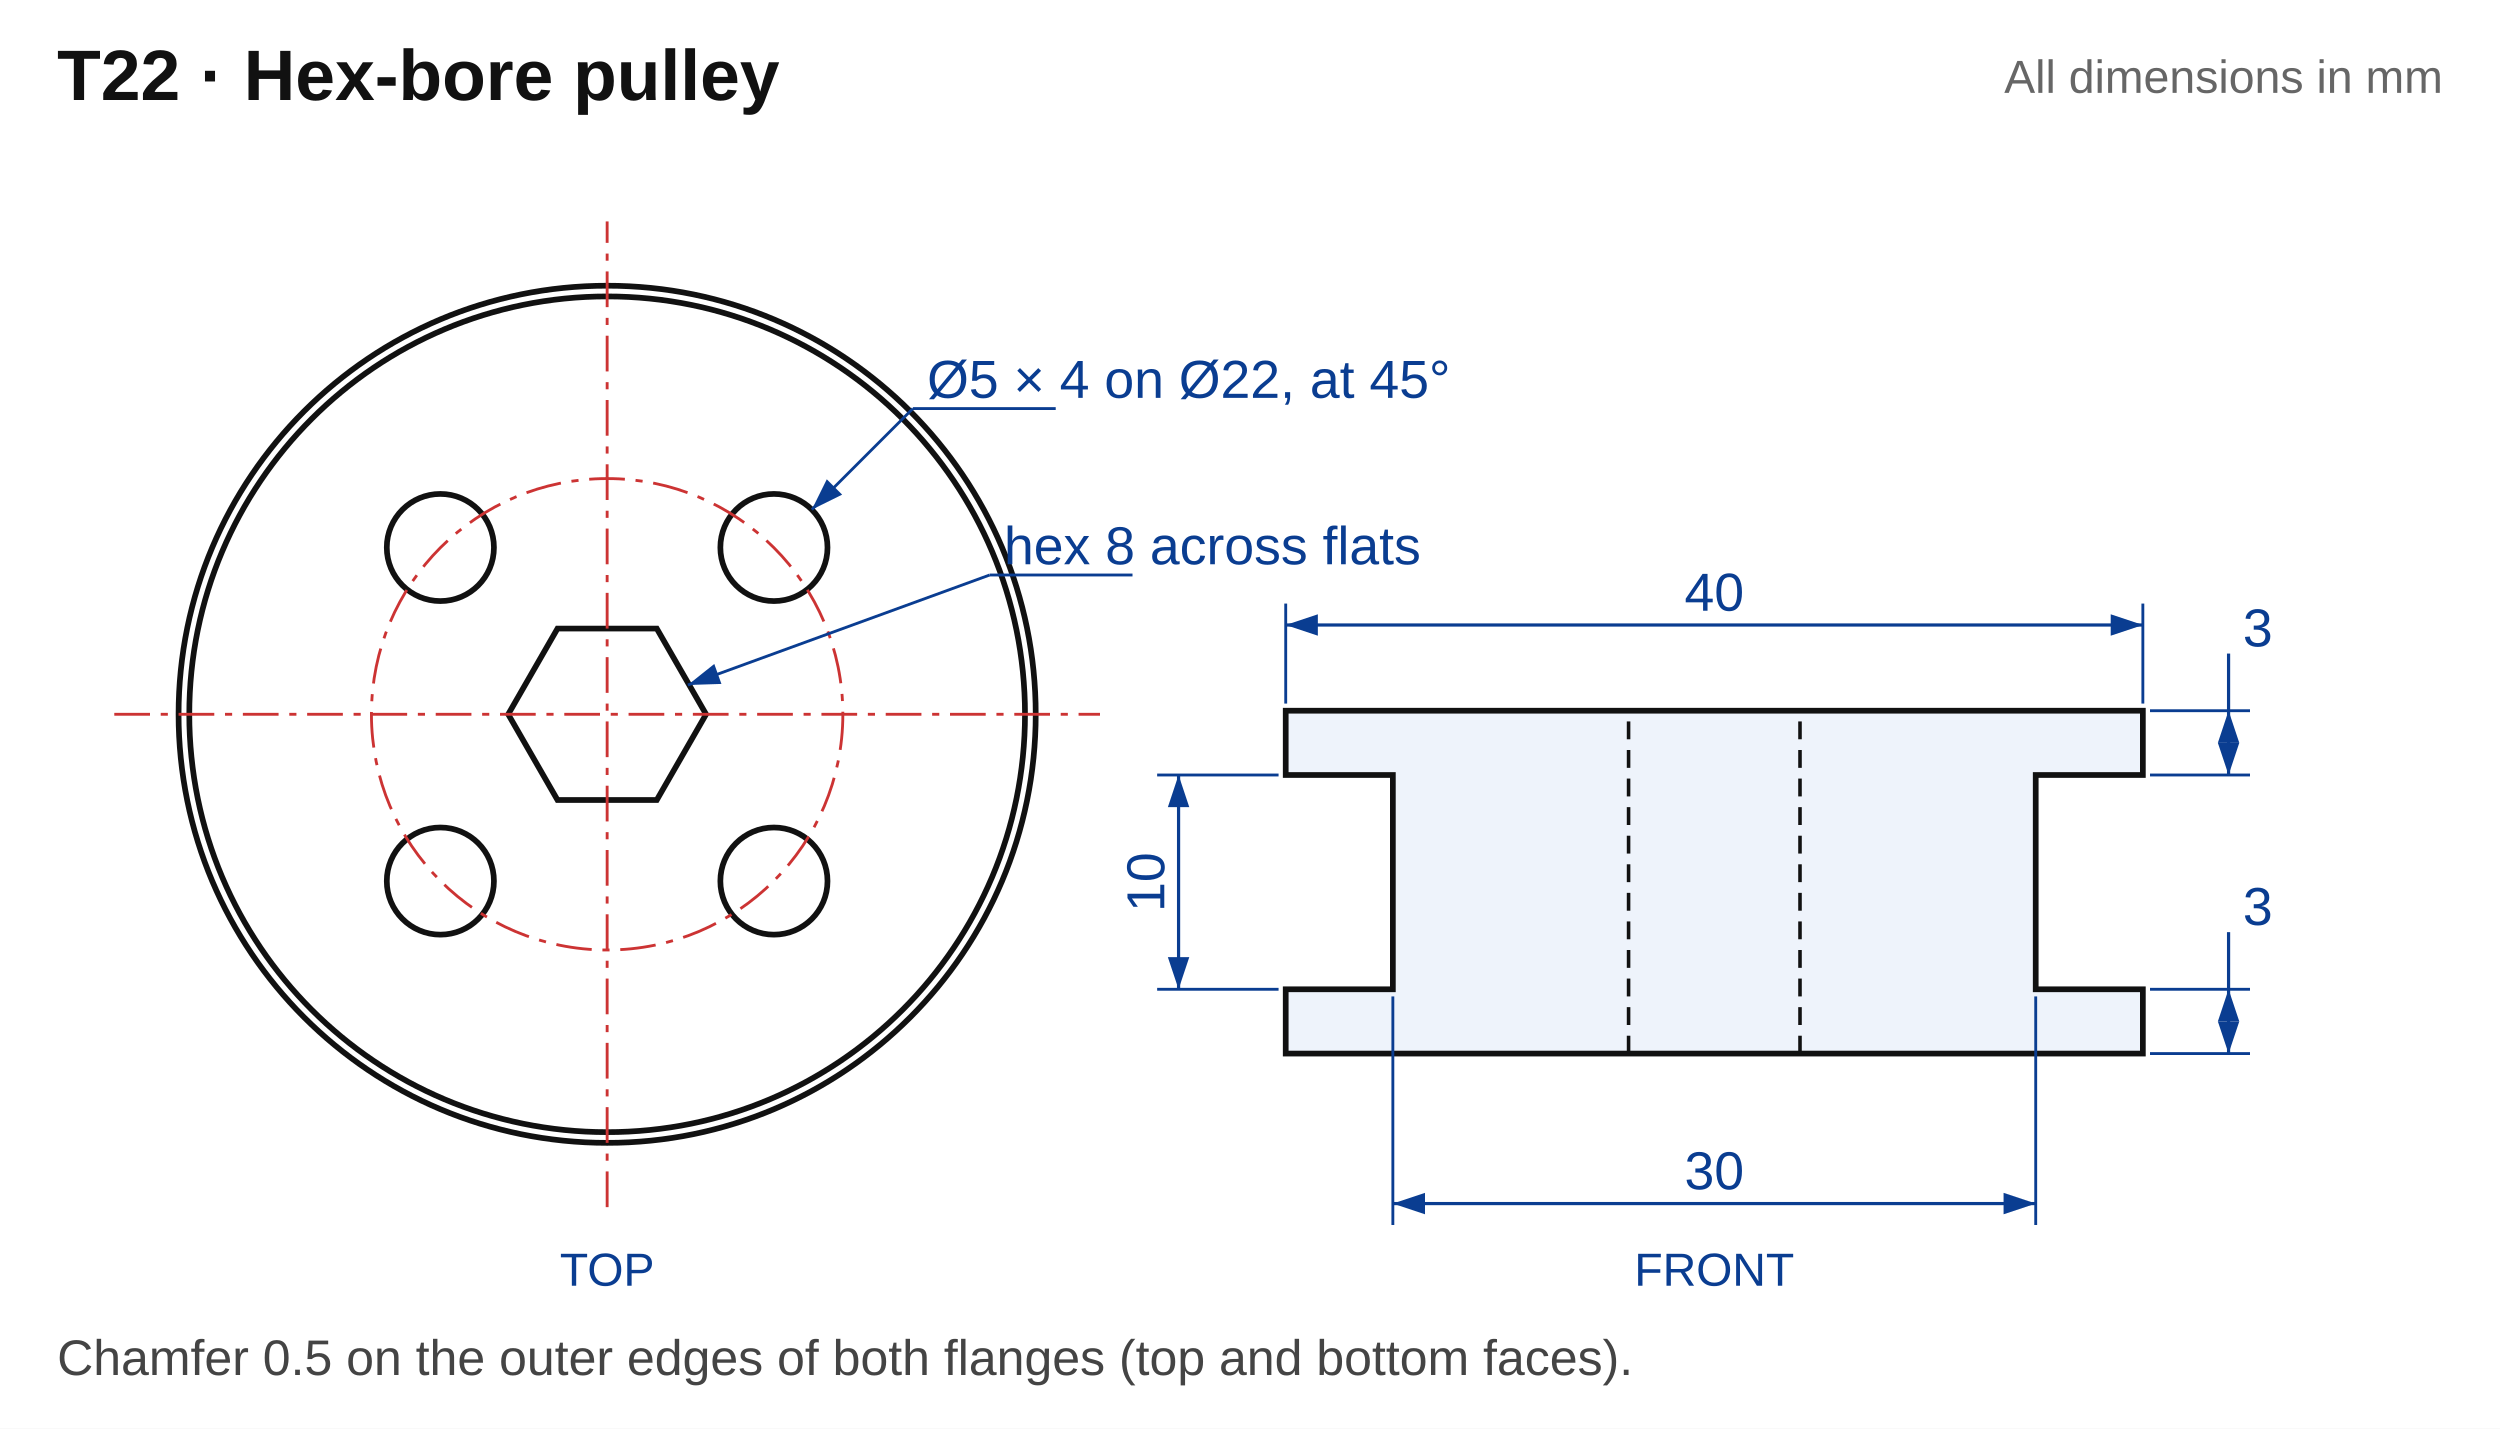
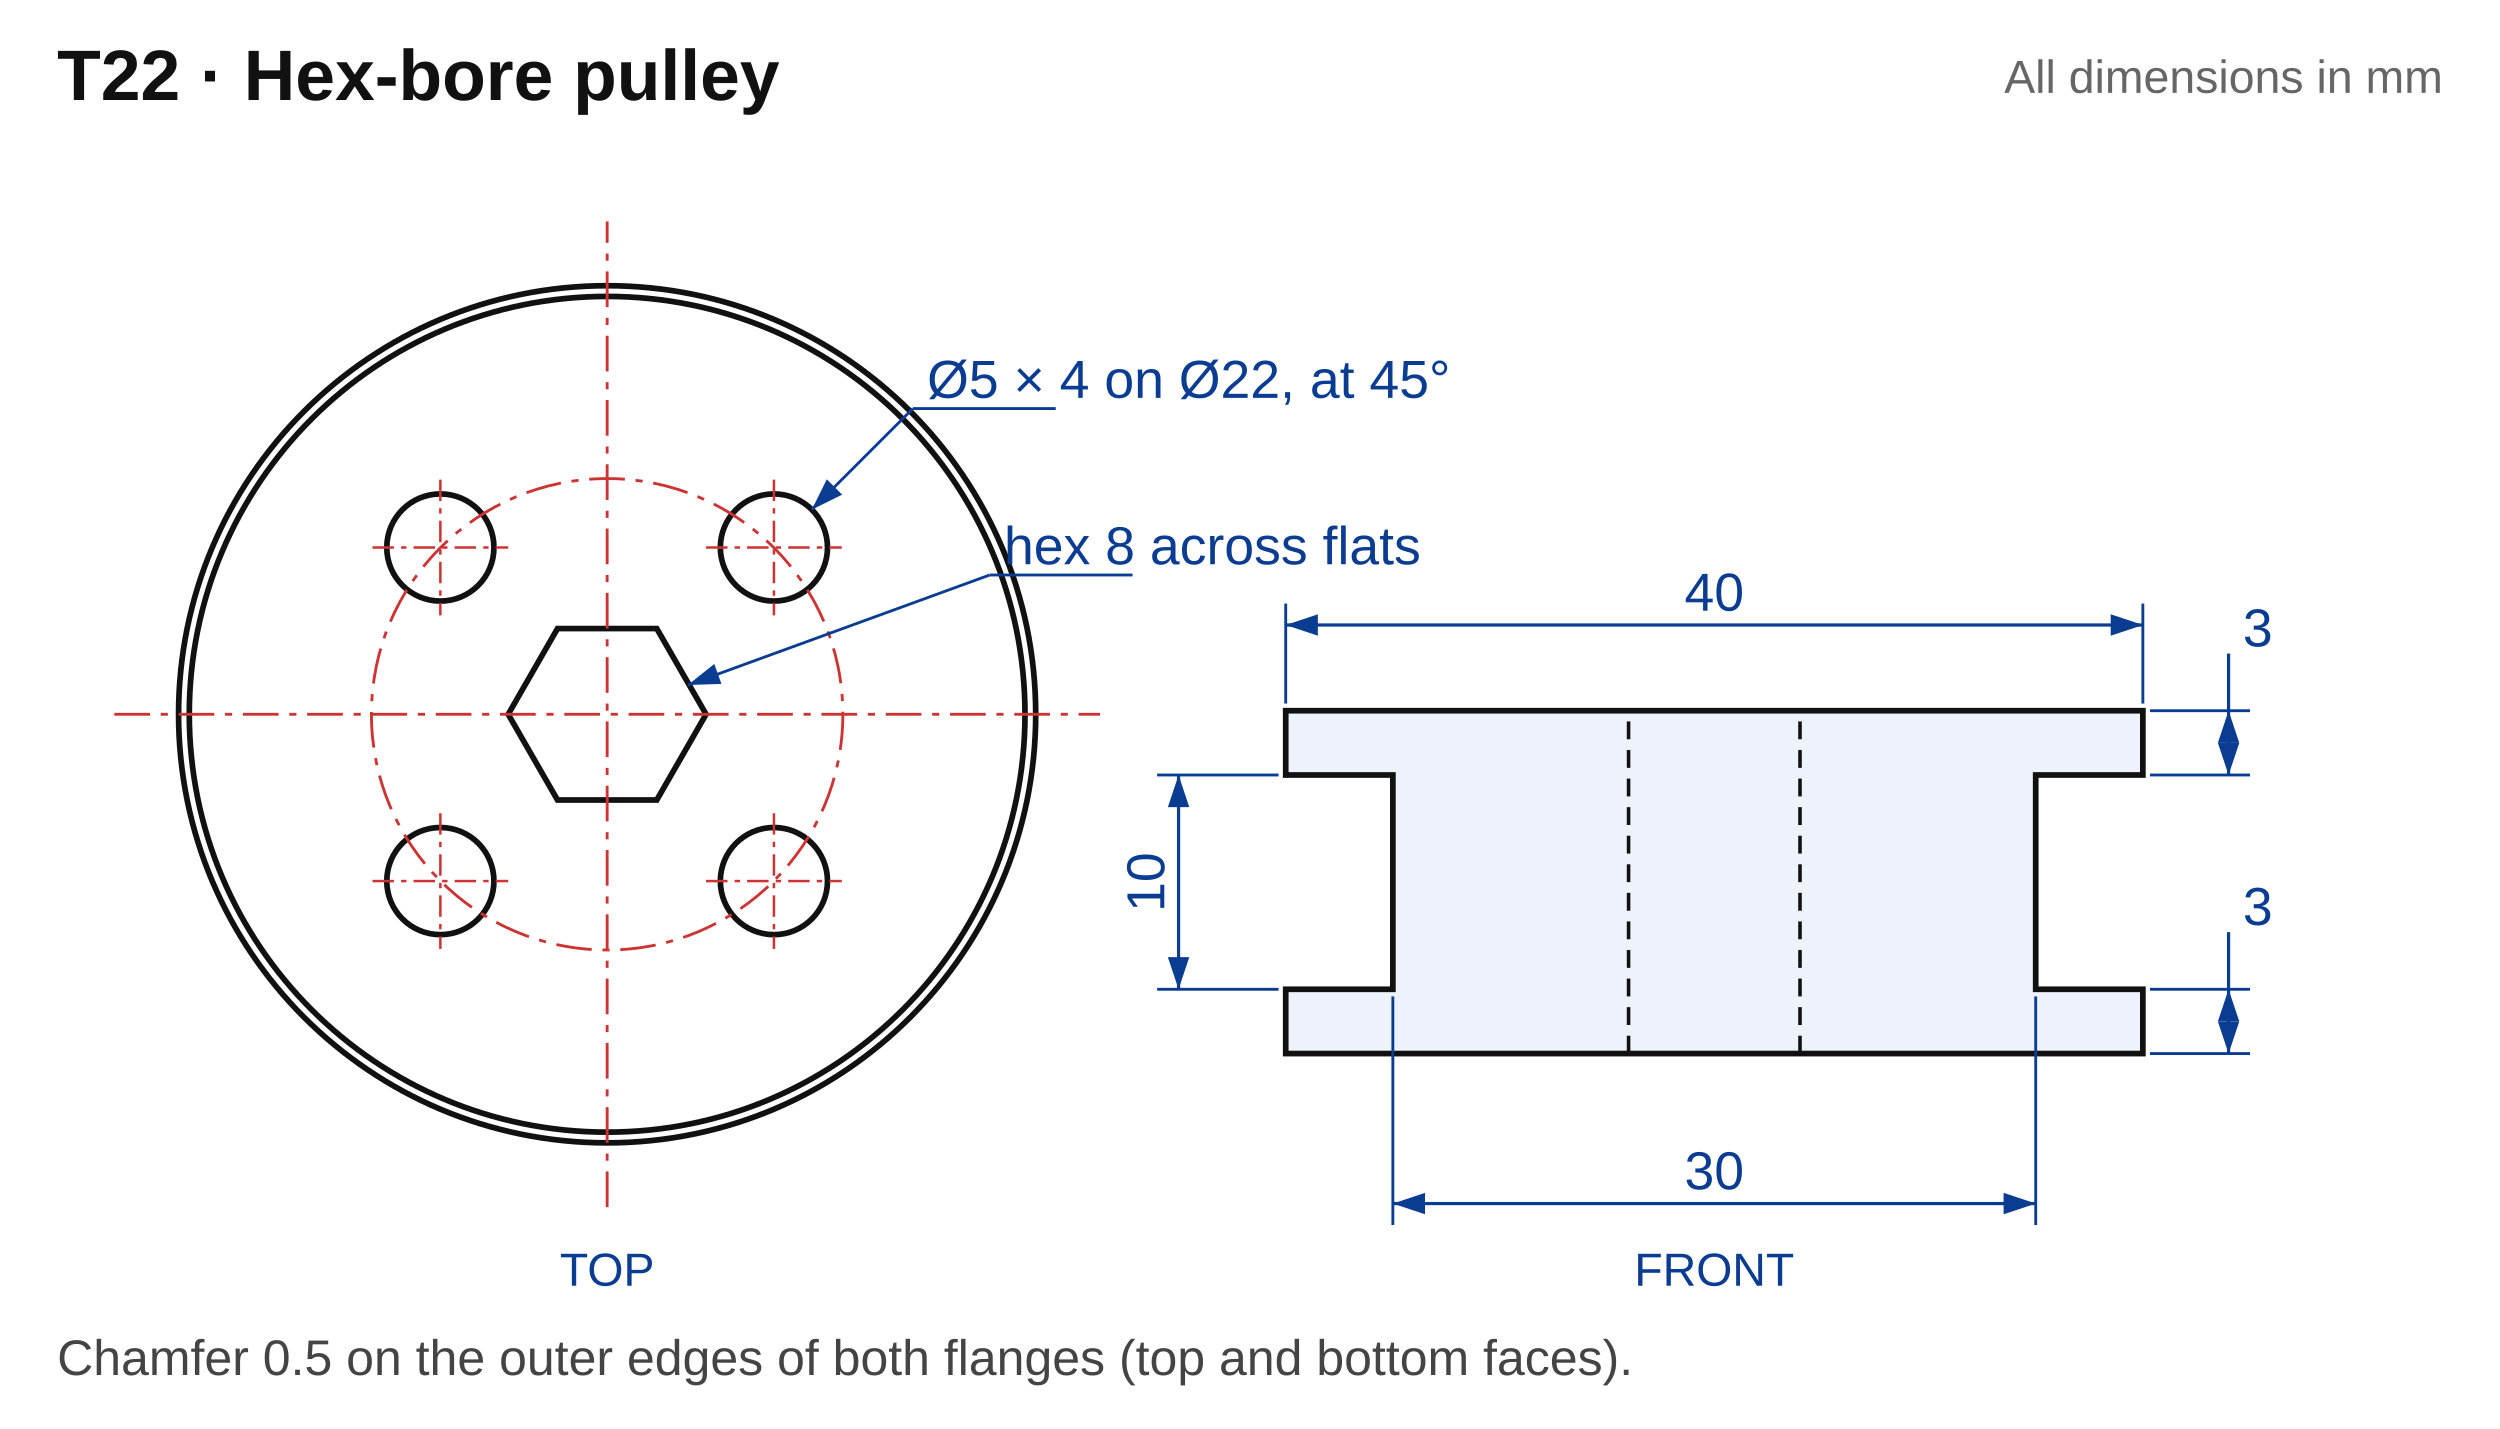
<svg xmlns="http://www.w3.org/2000/svg" viewBox="0 0 700 400" width="700" height="400">
  <rect width="100%" height="100%" fill="white" />
  <text x="16" y="28" font-size="20" font-weight="bold" font-family="Arial,Helvetica,sans-serif" fill="#111">T22 · Hex-bore pulley</text>
  <text x="684" y="26" font-size="13" text-anchor="end" font-family="Arial,Helvetica,sans-serif" fill="#666">All dimensions in mm</text>
  <circle cx="170.0" cy="200.0" r="120.0" fill="none" stroke="#111" stroke-width="1.6" />
  <circle cx="170.0" cy="200.0" r="117.0" fill="none" stroke="#111" stroke-width="1.6" />
  <polygon points="197.7,200.0 183.9,176.0 156.1,176.0 142.3,200.0 156.1,224.0 183.9,224.0" fill="none" stroke="#111" stroke-width="1.6" />
  <circle cx="216.7" cy="153.3" r="15.0" fill="none" stroke="#111" stroke-width="1.6" />
+   <g stroke="#c33" stroke-width="0.7" stroke-dasharray="6 2 1.5 2">
+     <line x1="197.7" y1="153.3" x2="235.7" y2="153.3" />
+     <line x1="216.7" y1="134.3" x2="216.7" y2="172.3" />
+   </g>
  <circle cx="123.3" cy="153.3" r="15.0" fill="none" stroke="#111" stroke-width="1.6" />
+   <g stroke="#c33" stroke-width="0.7" stroke-dasharray="6 2 1.5 2">
+     <line x1="104.3" y1="153.3" x2="142.3" y2="153.3" />
+     <line x1="123.3" y1="134.3" x2="123.3" y2="172.3" />
+   </g>
  <circle cx="123.3" cy="246.7" r="15.0" fill="none" stroke="#111" stroke-width="1.6" />
+   <g stroke="#c33" stroke-width="0.7" stroke-dasharray="6 2 1.5 2">
+     <line x1="104.3" y1="246.7" x2="142.3" y2="246.7" />
+     <line x1="123.3" y1="227.7" x2="123.3" y2="265.7" />
+   </g>
  <circle cx="216.7" cy="246.7" r="15.0" fill="none" stroke="#111" stroke-width="1.6" />
+   <g stroke="#c33" stroke-width="0.7" stroke-dasharray="6 2 1.5 2">
+     <line x1="197.7" y1="246.7" x2="235.7" y2="246.7" />
+     <line x1="216.7" y1="227.7" x2="216.7" y2="265.7" />
+   </g>
  <circle cx="170" cy="200" r="66.0" fill="none" stroke="#c33" stroke-width="0.8" stroke-dasharray="10 3 2 3" />
  <line x1="32.0" y1="200.0" x2="308.0" y2="200.0" stroke="#c33" stroke-width="0.8" stroke-dasharray="10 3 2 3" />
  <line x1="170.0" y1="338.0" x2="170.0" y2="62.0" stroke="#c33" stroke-width="0.8" stroke-dasharray="10 3 2 3" />
  <line x1="192.6" y1="191.8" x2="277.1" y2="161.0" stroke="#0a3d91" stroke-width="0.8" />
  <polygon points="192.6,191.8 200.0,185.9 202.0,191.5" fill="#0a3d91" />
  <line x1="277.1" y1="161.0" x2="317.1" y2="161.0" stroke="#0a3d91" stroke-width="0.8" />
  <text x="281.1" y="158.0" font-size="15" font-family="Arial,Helvetica,sans-serif" text-anchor="start" fill="#0a3d91">hex 8 across flats</text>
  <line x1="227.3" y1="142.7" x2="255.6" y2="114.4" stroke="#0a3d91" stroke-width="0.8" />
  <polygon points="227.3,142.7 231.5,134.2 235.8,138.5" fill="#0a3d91" />
  <line x1="255.6" y1="114.4" x2="295.6" y2="114.4" stroke="#0a3d91" stroke-width="0.8" />
  <text x="259.6" y="111.4" font-size="15" font-family="Arial,Helvetica,sans-serif" text-anchor="start" fill="#0a3d91">Ø5 × 4 on Ø22, at 45°</text>
  <text x="170.0" y="360.0" font-size="13" font-family="Arial,Helvetica,sans-serif" text-anchor="middle" fill="#0a3d91">TOP</text>
  <polygon points="360.0,295.0 600.0,295.0 600.0,277.0 570.0,277.0 570.0,217.0 600.0,217.0 600.0,199.0 360.0,199.0 360.0,217.0 390.0,217.0 390.0,277.0 360.0,277.0" fill="#eef3fb" stroke="#111" stroke-width="1.6" />
  <line x1="456.0" y1="295.0" x2="456.0" y2="199.0" stroke="#111" stroke-width="1" stroke-dasharray="5 3" />
  <line x1="504.0" y1="295.0" x2="504.0" y2="199.0" stroke="#111" stroke-width="1" stroke-dasharray="5 3" />
  <line x1="360.0" y1="197.0" x2="360.0" y2="169.0" stroke="#0a3d91" stroke-width="0.8" />
  <line x1="600.0" y1="197.0" x2="600.0" y2="169.0" stroke="#0a3d91" stroke-width="0.8" />
  <line x1="360.0" y1="175.0" x2="600.0" y2="175.0" stroke="#0a3d91" stroke-width="0.9" />
  <polygon points="360.0,175.0 369.0,172.0 369.0,178.0" fill="#0a3d91" />
  <polygon points="600.0,175.0 591.0,178.0 591.0,172.0" fill="#0a3d91" />
  <text x="480.0" y="171.0" font-size="15" font-family="Arial,Helvetica,sans-serif" text-anchor="middle" fill="#0a3d91">40</text>
  <line x1="390.0" y1="279.0" x2="390.0" y2="343.0" stroke="#0a3d91" stroke-width="0.8" />
  <line x1="570.0" y1="279.0" x2="570.0" y2="343.0" stroke="#0a3d91" stroke-width="0.8" />
  <line x1="390.0" y1="337.0" x2="570.0" y2="337.0" stroke="#0a3d91" stroke-width="0.9" />
  <polygon points="390.0,337.0 399.0,334.0 399.0,340.0" fill="#0a3d91" />
  <polygon points="570.0,337.0 561.0,340.0 561.0,334.0" fill="#0a3d91" />
  <text x="480.0" y="333.0" font-size="15" font-family="Arial,Helvetica,sans-serif" text-anchor="middle" fill="#0a3d91">30</text>
  <line x1="602.0" y1="295.0" x2="630.0" y2="295.0" stroke="#0a3d91" stroke-width="0.8" />
  <line x1="602.0" y1="277.0" x2="630.0" y2="277.0" stroke="#0a3d91" stroke-width="0.8" />
  <line x1="624.0" y1="295.0" x2="624.0" y2="277.0" stroke="#0a3d91" stroke-width="0.9" />
  <polygon points="624.0,295.0 621.0,286.0 627.0,286.0" fill="#0a3d91" />
  <polygon points="624.0,277.0 627.0,286.0 621.0,286.0" fill="#0a3d91" />
  <line x1="624.0" y1="277.0" x2="624.0" y2="261.0" stroke="#0a3d91" stroke-width="0.9" />
  <text x="628.0" y="259.0" font-size="15" font-family="Arial,Helvetica,sans-serif" text-anchor="start" fill="#0a3d91">3</text>
  <line x1="358.0" y1="277.0" x2="324.0" y2="277.0" stroke="#0a3d91" stroke-width="0.8" />
  <line x1="358.0" y1="217.0" x2="324.0" y2="217.0" stroke="#0a3d91" stroke-width="0.8" />
  <line x1="330.0" y1="277.0" x2="330.0" y2="217.0" stroke="#0a3d91" stroke-width="0.9" />
  <polygon points="330.0,277.0 327.0,268.0 333.0,268.0" fill="#0a3d91" />
  <polygon points="330.0,217.0 333.0,226.0 327.0,226.0" fill="#0a3d91" />
  <text x="326.0" y="247.0" font-size="15" font-family="Arial,Helvetica,sans-serif" text-anchor="middle" fill="#0a3d91" transform="rotate(-90.0 326.0 247.0)">10</text>
  <line x1="602.0" y1="217.0" x2="630.0" y2="217.0" stroke="#0a3d91" stroke-width="0.8" />
  <line x1="602.0" y1="199.0" x2="630.0" y2="199.0" stroke="#0a3d91" stroke-width="0.8" />
  <line x1="624.0" y1="217.0" x2="624.0" y2="199.0" stroke="#0a3d91" stroke-width="0.9" />
  <polygon points="624.0,217.0 621.0,208.0 627.0,208.0" fill="#0a3d91" />
  <polygon points="624.0,199.0 627.0,208.0 621.0,208.0" fill="#0a3d91" />
  <line x1="624.0" y1="199.0" x2="624.0" y2="183.0" stroke="#0a3d91" stroke-width="0.9" />
  <text x="628.0" y="181.0" font-size="15" font-family="Arial,Helvetica,sans-serif" text-anchor="start" fill="#0a3d91">3</text>
  <text x="16" y="385" font-size="14" font-family="Arial,Helvetica,sans-serif" fill="#444">Chamfer 0.5 on the outer edges of both flanges (top and bottom faces).</text>
  <text x="480.0" y="360.0" font-size="13" font-family="Arial,Helvetica,sans-serif" text-anchor="middle" fill="#0a3d91">FRONT</text>
</svg>
